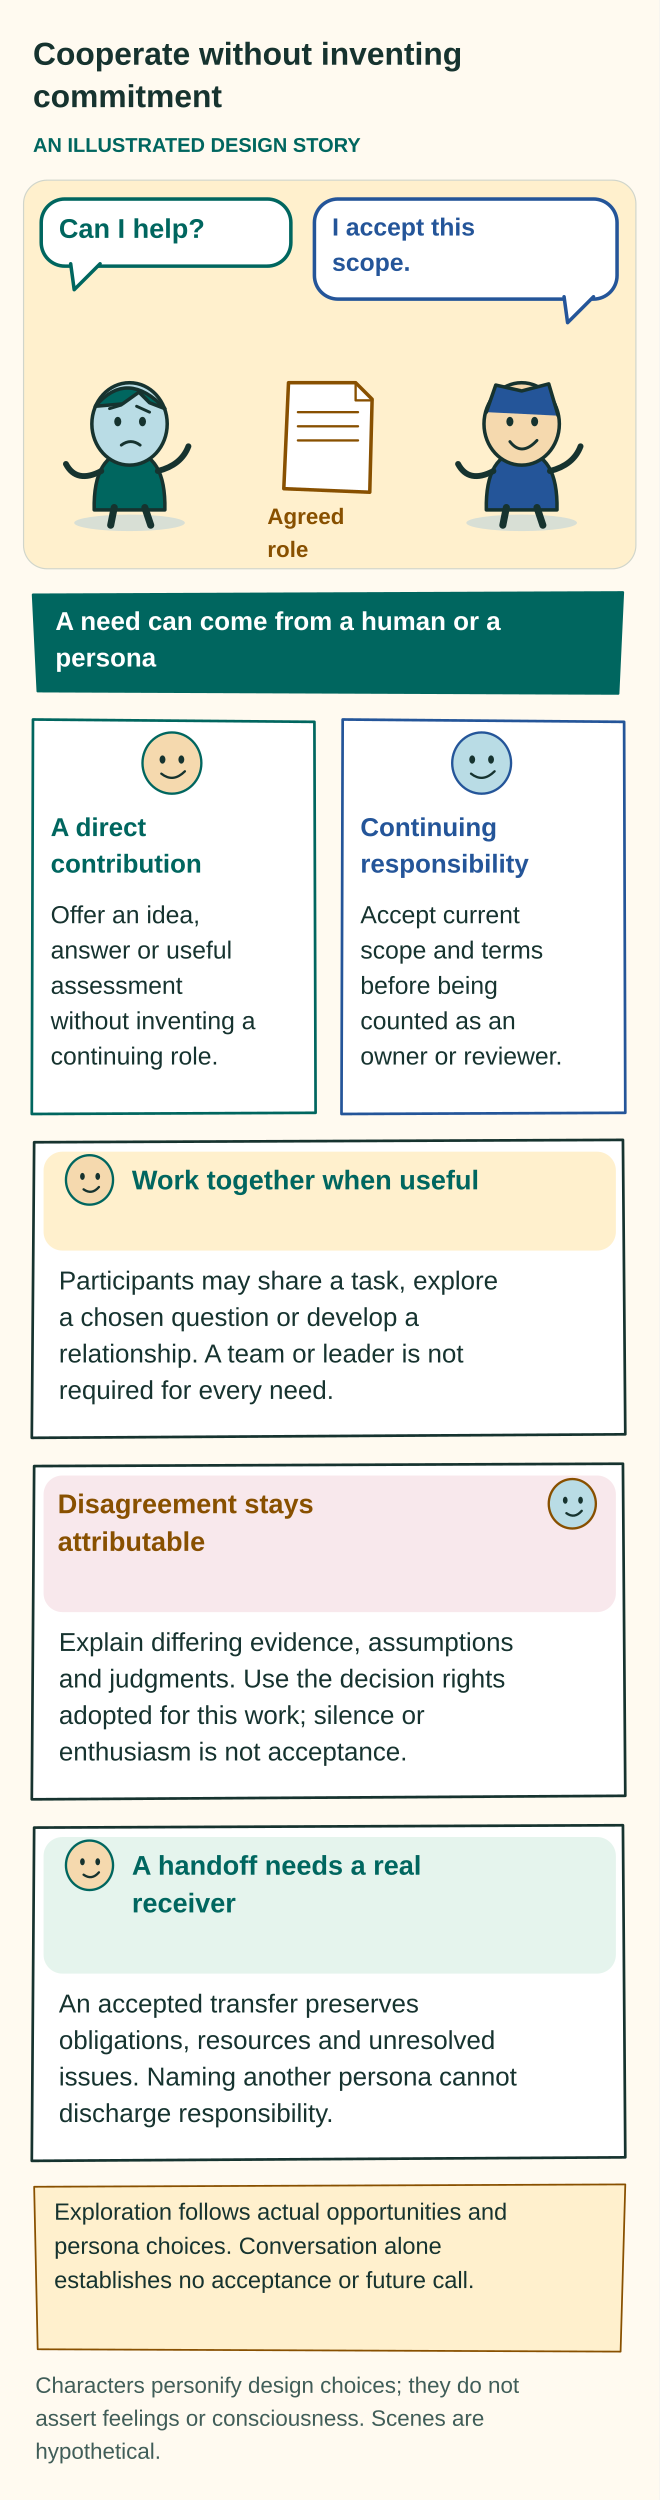
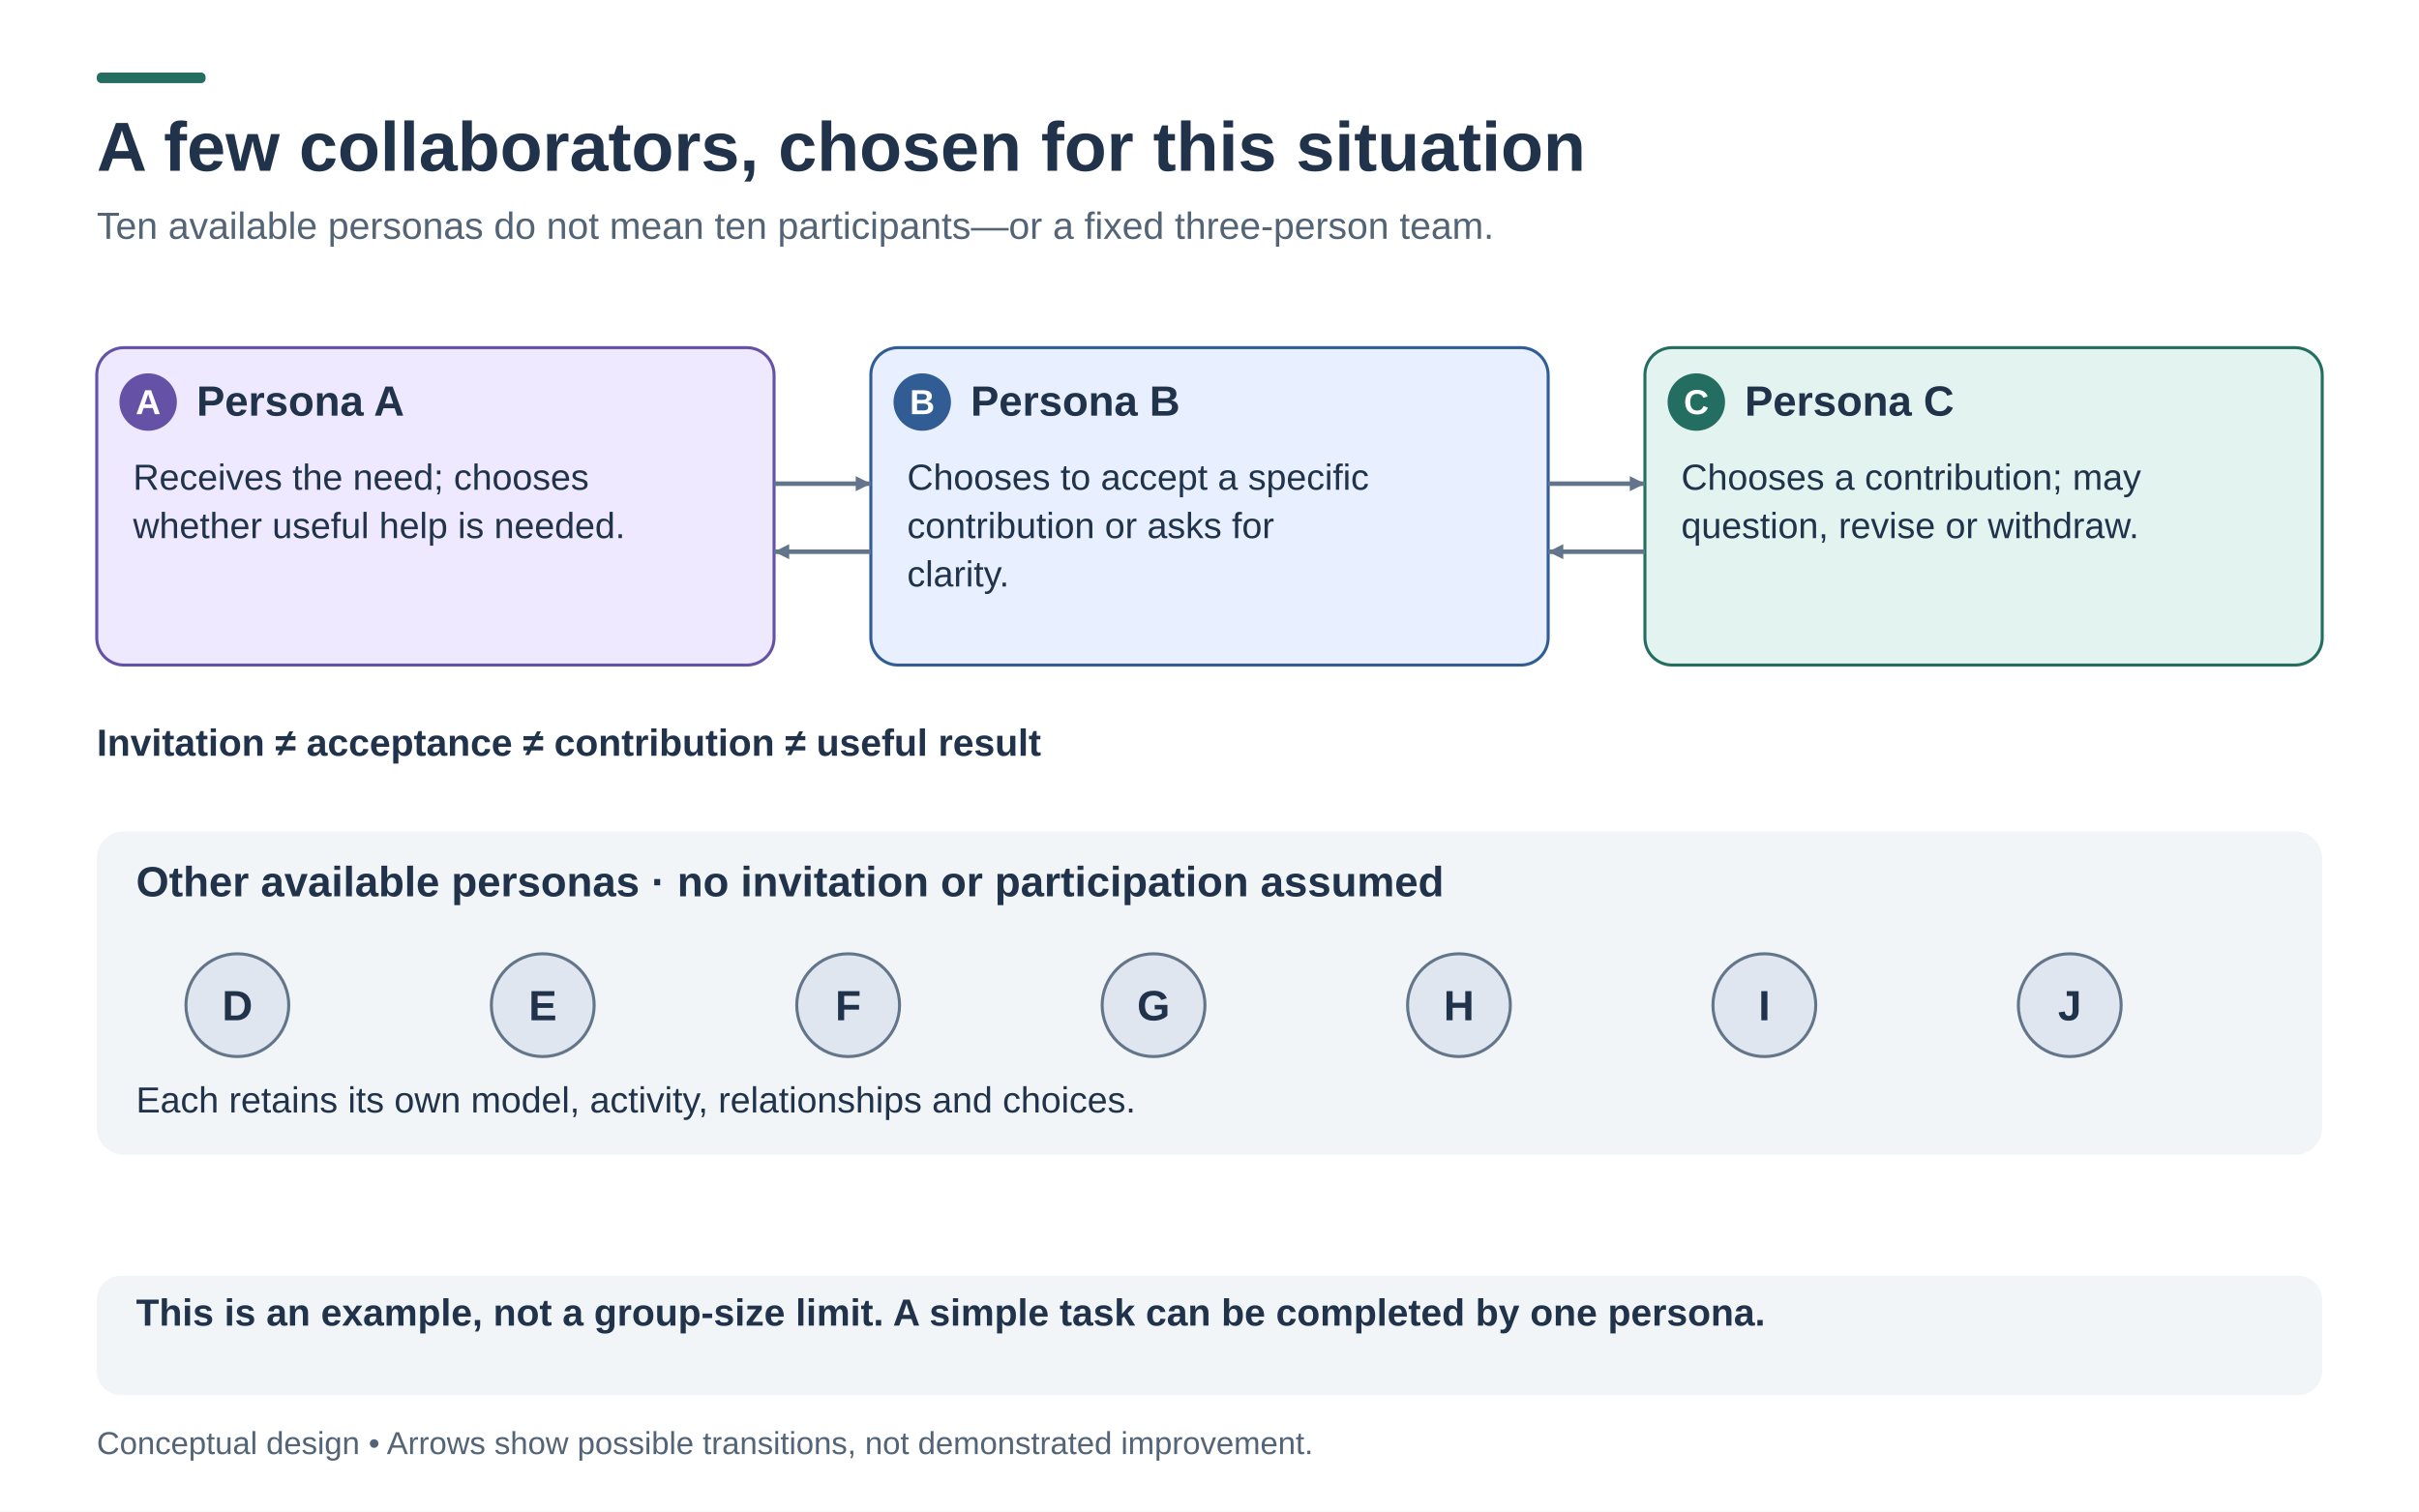
- <svg xmlns="http://www.w3.org/2000/svg" width="560" height="2123" viewBox="0 0 560 2123" role="img" aria-labelledby="title description">
-   <rect width="560" height="2123" fill="#fffaf0" />
-   <g font-family="Liberation Sans, Arial, sans-serif">
-     <text x="28" y="55" font-size="27" fill="#16332f" font-weight="700">
-       <tspan x="28" dy="0">Cooperate without inventing</tspan>
-       <tspan x="28" dy="36">commitment</tspan>
-     </text>
-     <text x="28" y="129" font-size="17" fill="#00665f" font-weight="700">
-       <tspan x="28" dy="0">AN ILLUSTRATED DESIGN STORY</tspan>
-     </text>
-     <rect x="20" y="153" width="520" height="330" rx="20" fill="#fff0cd" stroke="#d0d5cb" stroke-width="1" />
-     <rect x="35" y="169" width="212" height="57" rx="20" fill="#ffffff" stroke="#00665f" stroke-width="3" />
-     <path d="M60 224 L63 246 L85 224" stroke="#00665f" stroke-width="3" fill="#ffffff" stroke-linecap="round" stroke-linejoin="round" />
-     <text x="50" y="202" font-size="23" fill="#00665f" font-weight="700">
-       <tspan x="50" dy="0">Can I help?</tspan>
-     </text>
-     <rect x="267" y="169" width="257" height="85" rx="20" fill="#ffffff" stroke="#245599" stroke-width="3" />
-     <path d="M479 252 L482 274 L504 252" stroke="#245599" stroke-width="3" fill="#ffffff" stroke-linecap="round" stroke-linejoin="round" />
-     <text x="282" y="200" font-size="21" fill="#245599" font-weight="700">
-       <tspan x="282" dy="0">I accept this</tspan>
-       <tspan x="282" dy="30">scope.</tspan>
-     </text>
-     <g transform="translate(110 370) scale(1)">
-       <ellipse cx="0" cy="74" rx="47" ry="7" fill="#d8dfd5" stroke="none" stroke-width="3" />
-       <path d="M-30 63 Q-31 15 0 13 Q31 15 30 63 Z" stroke="#16332f" stroke-width="3" fill="#00665f" stroke-linecap="round" stroke-linejoin="round" />
-       <path d="M-13 61 L-16 76 M13 61 L18 76" stroke="#16332f" stroke-width="6" fill="none" stroke-linecap="round" stroke-linejoin="round" />
-       <path d="M-24 30 Q-45 41 -54 24 M24 30 Q44 25 50 9" stroke="#16332f" stroke-width="5" fill="none" stroke-linecap="round" stroke-linejoin="round" />
-       <ellipse cx="0" cy="-10" rx="32" ry="35" fill="#b9dce5" stroke="#16332f" stroke-width="3" />
-       <path d="M-29 -25 Q-2 -57 30 -23 L17 -28 L8 -37 L-6 -27 Z" stroke="#16332f" stroke-width="3" fill="#00665f" stroke-linecap="round" stroke-linejoin="round" />
-       <ellipse cx="-10" cy="-12" rx="3" ry="4" fill="#16332f" stroke="none" stroke-width="3" />
-       <ellipse cx="11" cy="-12" rx="3" ry="4" fill="#16332f" stroke="none" stroke-width="3" />
-       <path d="M-17 -23 L-7 -26 M6 -25 L17 -20" stroke="#16332f" stroke-width="2.5" fill="none" stroke-linecap="round" stroke-linejoin="round" />
-       <path d="M-7 8 Q1 2 9 8" stroke="#16332f" stroke-width="2.5" fill="none" stroke-linecap="round" stroke-linejoin="round" />
-     </g>
-     <g transform="translate(443 370) scale(1)">
-       <ellipse cx="0" cy="74" rx="47" ry="7" fill="#d8dfd5" stroke="none" stroke-width="3" />
-       <path d="M-30 63 Q-31 15 0 13 Q31 15 30 63 Z" stroke="#16332f" stroke-width="3" fill="#245599" stroke-linecap="round" stroke-linejoin="round" />
-       <path d="M-13 61 L-16 76 M13 61 L18 76" stroke="#16332f" stroke-width="6" fill="none" stroke-linecap="round" stroke-linejoin="round" />
-       <path d="M-24 30 Q-45 41 -54 24 M24 30 Q44 25 50 9" stroke="#16332f" stroke-width="5" fill="none" stroke-linecap="round" stroke-linejoin="round" />
-       <ellipse cx="0" cy="-10" rx="32" ry="35" fill="#f5d9ae" stroke="#16332f" stroke-width="3" />
-       <path d="M-30 -20 L-22 -43 L0 -38 L23 -44 L31 -17" stroke="#16332f" stroke-width="3" fill="#245599" stroke-linecap="round" stroke-linejoin="round" />
-       <ellipse cx="-10" cy="-12" rx="3" ry="4" fill="#16332f" stroke="none" stroke-width="3" />
-       <ellipse cx="11" cy="-12" rx="3" ry="4" fill="#16332f" stroke="none" stroke-width="3" />
-       <path d="M-10 5 Q0 18 13 4" stroke="#16332f" stroke-width="2.5" fill="none" stroke-linecap="round" stroke-linejoin="round" />
-     </g>
-     <path d="M245 325 L302 325 L316 339 L314 418 L241 415 Z" stroke="#885000" stroke-width="3" fill="#ffffff" stroke-linecap="round" stroke-linejoin="round" />
-     <path d="M302 325 V340 H316" stroke="#885000" stroke-width="2" fill="none" stroke-linecap="round" stroke-linejoin="round" />
-     <path d="M253 350 H304" stroke="#885000" stroke-width="2" fill="none" stroke-linecap="round" stroke-linejoin="round" />
-     <path d="M253 362 H304" stroke="#885000" stroke-width="2" fill="none" stroke-linecap="round" stroke-linejoin="round" />
-     <path d="M253 374 H304" stroke="#885000" stroke-width="2" fill="none" stroke-linecap="round" stroke-linejoin="round" />
-     <text x="227" y="445" font-size="19" fill="#885000" font-weight="700">
-       <tspan x="227" dy="0">Agreed</tspan>
-       <tspan x="227" dy="28">role</tspan>
-     </text>
-     <path d="M28 505 L529 503 L525 589 L32 587 Z" stroke="#00665f" stroke-width="2" fill="#00665f" stroke-linecap="round" stroke-linejoin="round" />
-     <text x="47" y="535" font-size="22" fill="#ffffff" font-weight="700">
-       <tspan x="47" dy="0">A need can come from a human or a</tspan>
-       <tspan x="47" dy="31">persona</tspan>
-     </text>
-     <path d="M28 611 l239 2 l1 332 l-241 1 Z" stroke="#00665f" stroke-width="2.3" fill="#ffffff" stroke-linecap="round" stroke-linejoin="round" />
-     <ellipse cx="146" cy="648" rx="25" ry="26" fill="#f5d9ae" stroke="#00665f" stroke-width="2" />
-     <ellipse cx="138" cy="645" rx="2.5" ry="3.5" fill="#16332f" stroke="none" stroke-width="3" />
-     <ellipse cx="154" cy="645" rx="2.5" ry="3.5" fill="#16332f" stroke="none" stroke-width="3" />
-     <path d="M137 657 q10 8 20 -2" stroke="#16332f" stroke-width="2" fill="none" stroke-linecap="round" stroke-linejoin="round" />
-     <text x="43" y="710" font-size="22" fill="#00665f" font-weight="700">
-       <tspan x="43" dy="0">A direct</tspan>
-       <tspan x="43" dy="31">contribution</tspan>
-     </text>
-     <text x="43" y="784" font-size="21" fill="#16332f">
-       <tspan x="43" dy="0">Offer an idea,</tspan>
-       <tspan x="43" dy="30">answer or useful</tspan>
-       <tspan x="43" dy="30">assessment</tspan>
-       <tspan x="43" dy="30">without inventing a</tspan>
-       <tspan x="43" dy="30">continuing role.</tspan>
-     </text>
-     <path d="M291 611 l239 2 l1 332 l-241 1 Z" stroke="#245599" stroke-width="2.3" fill="#ffffff" stroke-linecap="round" stroke-linejoin="round" />
-     <ellipse cx="409" cy="648" rx="25" ry="26" fill="#b9dce5" stroke="#245599" stroke-width="2" />
-     <ellipse cx="401" cy="645" rx="2.5" ry="3.5" fill="#16332f" stroke="none" stroke-width="3" />
-     <ellipse cx="417" cy="645" rx="2.5" ry="3.5" fill="#16332f" stroke="none" stroke-width="3" />
-     <path d="M400 657 q10 8 20 -2" stroke="#16332f" stroke-width="2" fill="none" stroke-linecap="round" stroke-linejoin="round" />
-     <text x="306" y="710" font-size="22" fill="#245599" font-weight="700">
-       <tspan x="306" dy="0">Continuing</tspan>
-       <tspan x="306" dy="31">responsibility</tspan>
-     </text>
-     <text x="306" y="784" font-size="21" fill="#16332f">
-       <tspan x="306" dy="0">Accept current</tspan>
-       <tspan x="306" dy="30">scope and terms</tspan>
-       <tspan x="306" dy="30">before being</tspan>
-       <tspan x="306" dy="30">counted as an</tspan>
-       <tspan x="306" dy="30">owner or reviewer.</tspan>
-     </text>
-     <path d="M29 970 L529 968 L531 1218 L27 1221 Z" stroke="#16332f" stroke-width="2.3" fill="#ffffff" stroke-linecap="round" stroke-linejoin="round" />
-     <rect x="37" y="978" width="486" height="84" rx="16" fill="#fff0cd" stroke="none" stroke-width="0" />
-     <ellipse cx="76" cy="1002" rx="20" ry="21" fill="#f5d9ae" stroke="#00665f" stroke-width="2" />
-     <ellipse cx="70" cy="999" rx="2" ry="3" fill="#16332f" stroke="none" stroke-width="3" />
-     <ellipse cx="83" cy="999" rx="2" ry="3" fill="#16332f" stroke="none" stroke-width="3" />
-     <path d="M71 1010 q7 5 13 -2" stroke="#16332f" stroke-width="2" fill="none" stroke-linecap="round" stroke-linejoin="round" />
-     <text x="112" y="1010" font-size="23" fill="#00665f" font-weight="700">
-       <tspan x="112" dy="0">Work together when useful</tspan>
-     </text>
-     <text x="50" y="1095" font-size="22" fill="#16332f">
-       <tspan x="50" dy="0">Participants may share a task, explore</tspan>
-       <tspan x="50" dy="31">a chosen question or develop a</tspan>
-       <tspan x="50" dy="31">relationship. A team or leader is not</tspan>
-       <tspan x="50" dy="31">required for every need.</tspan>
-     </text>
-     <path d="M29 1245 L529 1243 L531 1525 L27 1528 Z" stroke="#16332f" stroke-width="2.3" fill="#ffffff" stroke-linecap="round" stroke-linejoin="round" />
-     <rect x="37" y="1253" width="486" height="116" rx="16" fill="#f8e8ec" stroke="none" stroke-width="0" />
-     <ellipse cx="486" cy="1277" rx="20" ry="21" fill="#b9dce5" stroke="#885000" stroke-width="2" />
-     <ellipse cx="480" cy="1274" rx="2" ry="3" fill="#16332f" stroke="none" stroke-width="3" />
-     <ellipse cx="493" cy="1274" rx="2" ry="3" fill="#16332f" stroke="none" stroke-width="3" />
-     <path d="M481 1285 q7 5 13 -2" stroke="#16332f" stroke-width="2" fill="none" stroke-linecap="round" stroke-linejoin="round" />
-     <text x="49" y="1285" font-size="23" fill="#885000" font-weight="700">
-       <tspan x="49" dy="0">Disagreement stays</tspan>
-       <tspan x="49" dy="32">attributable</tspan>
-     </text>
-     <text x="50" y="1402" font-size="22" fill="#16332f">
-       <tspan x="50" dy="0">Explain differing evidence, assumptions</tspan>
-       <tspan x="50" dy="31">and judgments. Use the decision rights</tspan>
-       <tspan x="50" dy="31">adopted for this work; silence or</tspan>
-       <tspan x="50" dy="31">enthusiasm is not acceptance.</tspan>
-     </text>
-     <path d="M29 1552 L529 1550 L531 1832 L27 1835 Z" stroke="#16332f" stroke-width="2.3" fill="#ffffff" stroke-linecap="round" stroke-linejoin="round" />
-     <rect x="37" y="1560" width="486" height="116" rx="16" fill="#e5f4ed" stroke="none" stroke-width="0" />
-     <ellipse cx="76" cy="1584" rx="20" ry="21" fill="#f5d9ae" stroke="#00665f" stroke-width="2" />
-     <ellipse cx="70" cy="1581" rx="2" ry="3" fill="#16332f" stroke="none" stroke-width="3" />
-     <ellipse cx="83" cy="1581" rx="2" ry="3" fill="#16332f" stroke="none" stroke-width="3" />
-     <path d="M71 1592 q7 5 13 -2" stroke="#16332f" stroke-width="2" fill="none" stroke-linecap="round" stroke-linejoin="round" />
-     <text x="112" y="1592" font-size="23" fill="#00665f" font-weight="700">
-       <tspan x="112" dy="0">A handoff needs a real</tspan>
-       <tspan x="112" dy="32">receiver</tspan>
-     </text>
-     <text x="50" y="1709" font-size="22" fill="#16332f">
-       <tspan x="50" dy="0">An accepted transfer preserves</tspan>
-       <tspan x="50" dy="31">obligations, resources and unresolved</tspan>
-       <tspan x="50" dy="31">issues. Naming another persona cannot</tspan>
-       <tspan x="50" dy="31">discharge responsibility.</tspan>
-     </text>
-     <path d="M29 1857 L531 1855 L527 1997 L32 1995 Z" stroke="#885000" stroke-width="1.5" fill="#fff0cd" stroke-linecap="round" stroke-linejoin="round" />
-     <text x="46" y="1885" font-size="20" fill="#16332f">
-       <tspan x="46" dy="0">Exploration follows actual opportunities and</tspan>
-       <tspan x="46" dy="29">persona choices. Conversation alone</tspan>
-       <tspan x="46" dy="29">establishes no acceptance or future call.</tspan>
-     </text>
-     <text x="30" y="2032" font-size="19" fill="#405d58">
-       <tspan x="30" dy="0">Characters personify design choices; they do not</tspan>
-       <tspan x="30" dy="28">assert feelings or consciousness. Scenes are</tspan>
-       <tspan x="30" dy="28">hypothetical.</tspan>
-     </text>
-   </g>
+ <svg xmlns="http://www.w3.org/2000/svg" width="1600" height="1000" viewBox="0 0 1600 1000" role="img" aria-labelledby="title desc">
+   <defs>
+     <style>text{font-family:Arial,Helvetica,sans-serif;fill:#20334b}.title{font-size:46px;font-weight:700}.subtitle{font-size:25px;fill:#536477}.heading{font-size:28px;font-weight:700}.body{font-size:24px}.edge{font-size:21px;fill:#536477}.note{font-size:25px;font-weight:700}.small{font-size:21px;fill:#536477}</style>
+     <marker id="arrow" markerWidth="12" markerHeight="12" refX="10" refY="5" orient="auto" markerUnits="userSpaceOnUse">
+       <path d="M0 0 L10 5 L0 10" fill="#63758a" />
+     </marker>
+   </defs>
+   <rect width="1600" height="1000" fill="#ffffff" />
+   <rect x="64" y="48" width="72" height="7" rx="3" fill="#236e60" />
+   <text x="64" y="113" class="title">
+     <tspan x="64" dy="0">A few collaborators, chosen for this situation</tspan>
+   </text>
+   <text x="64" y="158" class="subtitle">
+     <tspan x="64" dy="0">Ten available personas do not mean ten participants—or a fixed three-person team.</tspan>
+   </text>
+   <rect x="64" y="230" width="448" height="210" rx="18" fill="#eee9ff" stroke="#6551a5" stroke-width="2" />
+   <circle cx="98" cy="266" r="19" fill="#6551a5" />
+   <text x="98" y="274" text-anchor="middle" style="font-size:23px;font-weight:700;fill:white">A</text>
+   <text x="130" y="275" class="heading">
+     <tspan x="130" dy="0">Persona A</tspan>
+   </text>
+   <text x="88" y="324" class="body">
+     <tspan x="88" dy="0">Receives the need; chooses</tspan>
+     <tspan x="88" dy="32">whether useful help is needed.</tspan>
+   </text>
+   <rect x="576" y="230" width="448" height="210" rx="18" fill="#e8f0ff" stroke="#315d94" stroke-width="2" />
+   <circle cx="610" cy="266" r="19" fill="#315d94" />
+   <text x="610" y="274" text-anchor="middle" style="font-size:23px;font-weight:700;fill:white">B</text>
+   <text x="642" y="275" class="heading">
+     <tspan x="642" dy="0">Persona B</tspan>
+   </text>
+   <text x="600" y="324" class="body">
+     <tspan x="600" dy="0">Chooses to accept a specific</tspan>
+     <tspan x="600" dy="32">contribution or asks for</tspan>
+     <tspan x="600" dy="32">clarity.</tspan>
+   </text>
+   <rect x="1088" y="230" width="448" height="210" rx="18" fill="#e3f3ef" stroke="#236e60" stroke-width="2" />
+   <circle cx="1122" cy="266" r="19" fill="#236e60" />
+   <text x="1122" y="274" text-anchor="middle" style="font-size:23px;font-weight:700;fill:white">C</text>
+   <text x="1154" y="275" class="heading">
+     <tspan x="1154" dy="0">Persona C</tspan>
+   </text>
+   <text x="1112" y="324" class="body">
+     <tspan x="1112" dy="0">Chooses a contribution; may</tspan>
+     <tspan x="1112" dy="32">question, revise or withdraw.</tspan>
+   </text>
+   <path d="M512 320 H576" fill="none" stroke="#63758a" stroke-width="3" stroke-linejoin="round" marker-end="url(#arrow)" />
+   <path d="M576 365 H512" fill="none" stroke="#63758a" stroke-width="3" stroke-linejoin="round" marker-end="url(#arrow)" />
+   <path d="M1024 320 H1088" fill="none" stroke="#63758a" stroke-width="3" stroke-linejoin="round" marker-end="url(#arrow)" />
+   <path d="M1088 365 H1024" fill="none" stroke="#63758a" stroke-width="3" stroke-linejoin="round" marker-end="url(#arrow)" />
+   <text x="64" y="500" class="note">
+     <tspan x="64" dy="0">Invitation ≠ acceptance ≠ contribution ≠ useful result</tspan>
+   </text>
+   <rect x="64" y="550" width="1472" height="214" rx="18" fill="#f2f5f8" />
+   <text x="90" y="593" class="heading">
+     <tspan x="90" dy="0">Other available personas · no invitation or participation assumed</tspan>
+   </text>
+   <circle cx="157" cy="665" r="34" fill="#dfe6ef" stroke="#63758a" stroke-width="2" />
+   <text x="157" y="675" text-anchor="middle" class="heading">D</text>
+   <circle cx="359" cy="665" r="34" fill="#dfe6ef" stroke="#63758a" stroke-width="2" />
+   <text x="359" y="675" text-anchor="middle" class="heading">E</text>
+   <circle cx="561" cy="665" r="34" fill="#dfe6ef" stroke="#63758a" stroke-width="2" />
+   <text x="561" y="675" text-anchor="middle" class="heading">F</text>
+   <circle cx="763" cy="665" r="34" fill="#dfe6ef" stroke="#63758a" stroke-width="2" />
+   <text x="763" y="675" text-anchor="middle" class="heading">G</text>
+   <circle cx="965" cy="665" r="34" fill="#dfe6ef" stroke="#63758a" stroke-width="2" />
+   <text x="965" y="675" text-anchor="middle" class="heading">H</text>
+   <circle cx="1167" cy="665" r="34" fill="#dfe6ef" stroke="#63758a" stroke-width="2" />
+   <text x="1167" y="675" text-anchor="middle" class="heading">I</text>
+   <circle cx="1369" cy="665" r="34" fill="#dfe6ef" stroke="#63758a" stroke-width="2" />
+   <text x="1369" y="675" text-anchor="middle" class="heading">J</text>
+   <text x="90" y="736" class="body">
+     <tspan x="90" dy="0">Each retains its own model, activity, relationships and choices.</tspan>
+   </text>
+   <rect x="64" y="844" width="1472" height="79" rx="16" fill="#f2f5f8" />
+   <text x="90" y="877" class="note">
+     <tspan x="90" dy="0">This is an example, not a group-size limit. A simple task can be completed by one persona.</tspan>
+   </text>
+   <text x="64" y="962" class="small">
+     <tspan x="64" dy="0">Conceptual design • Arrows show possible transitions, not demonstrated improvement.</tspan>
+   </text>
</svg>
